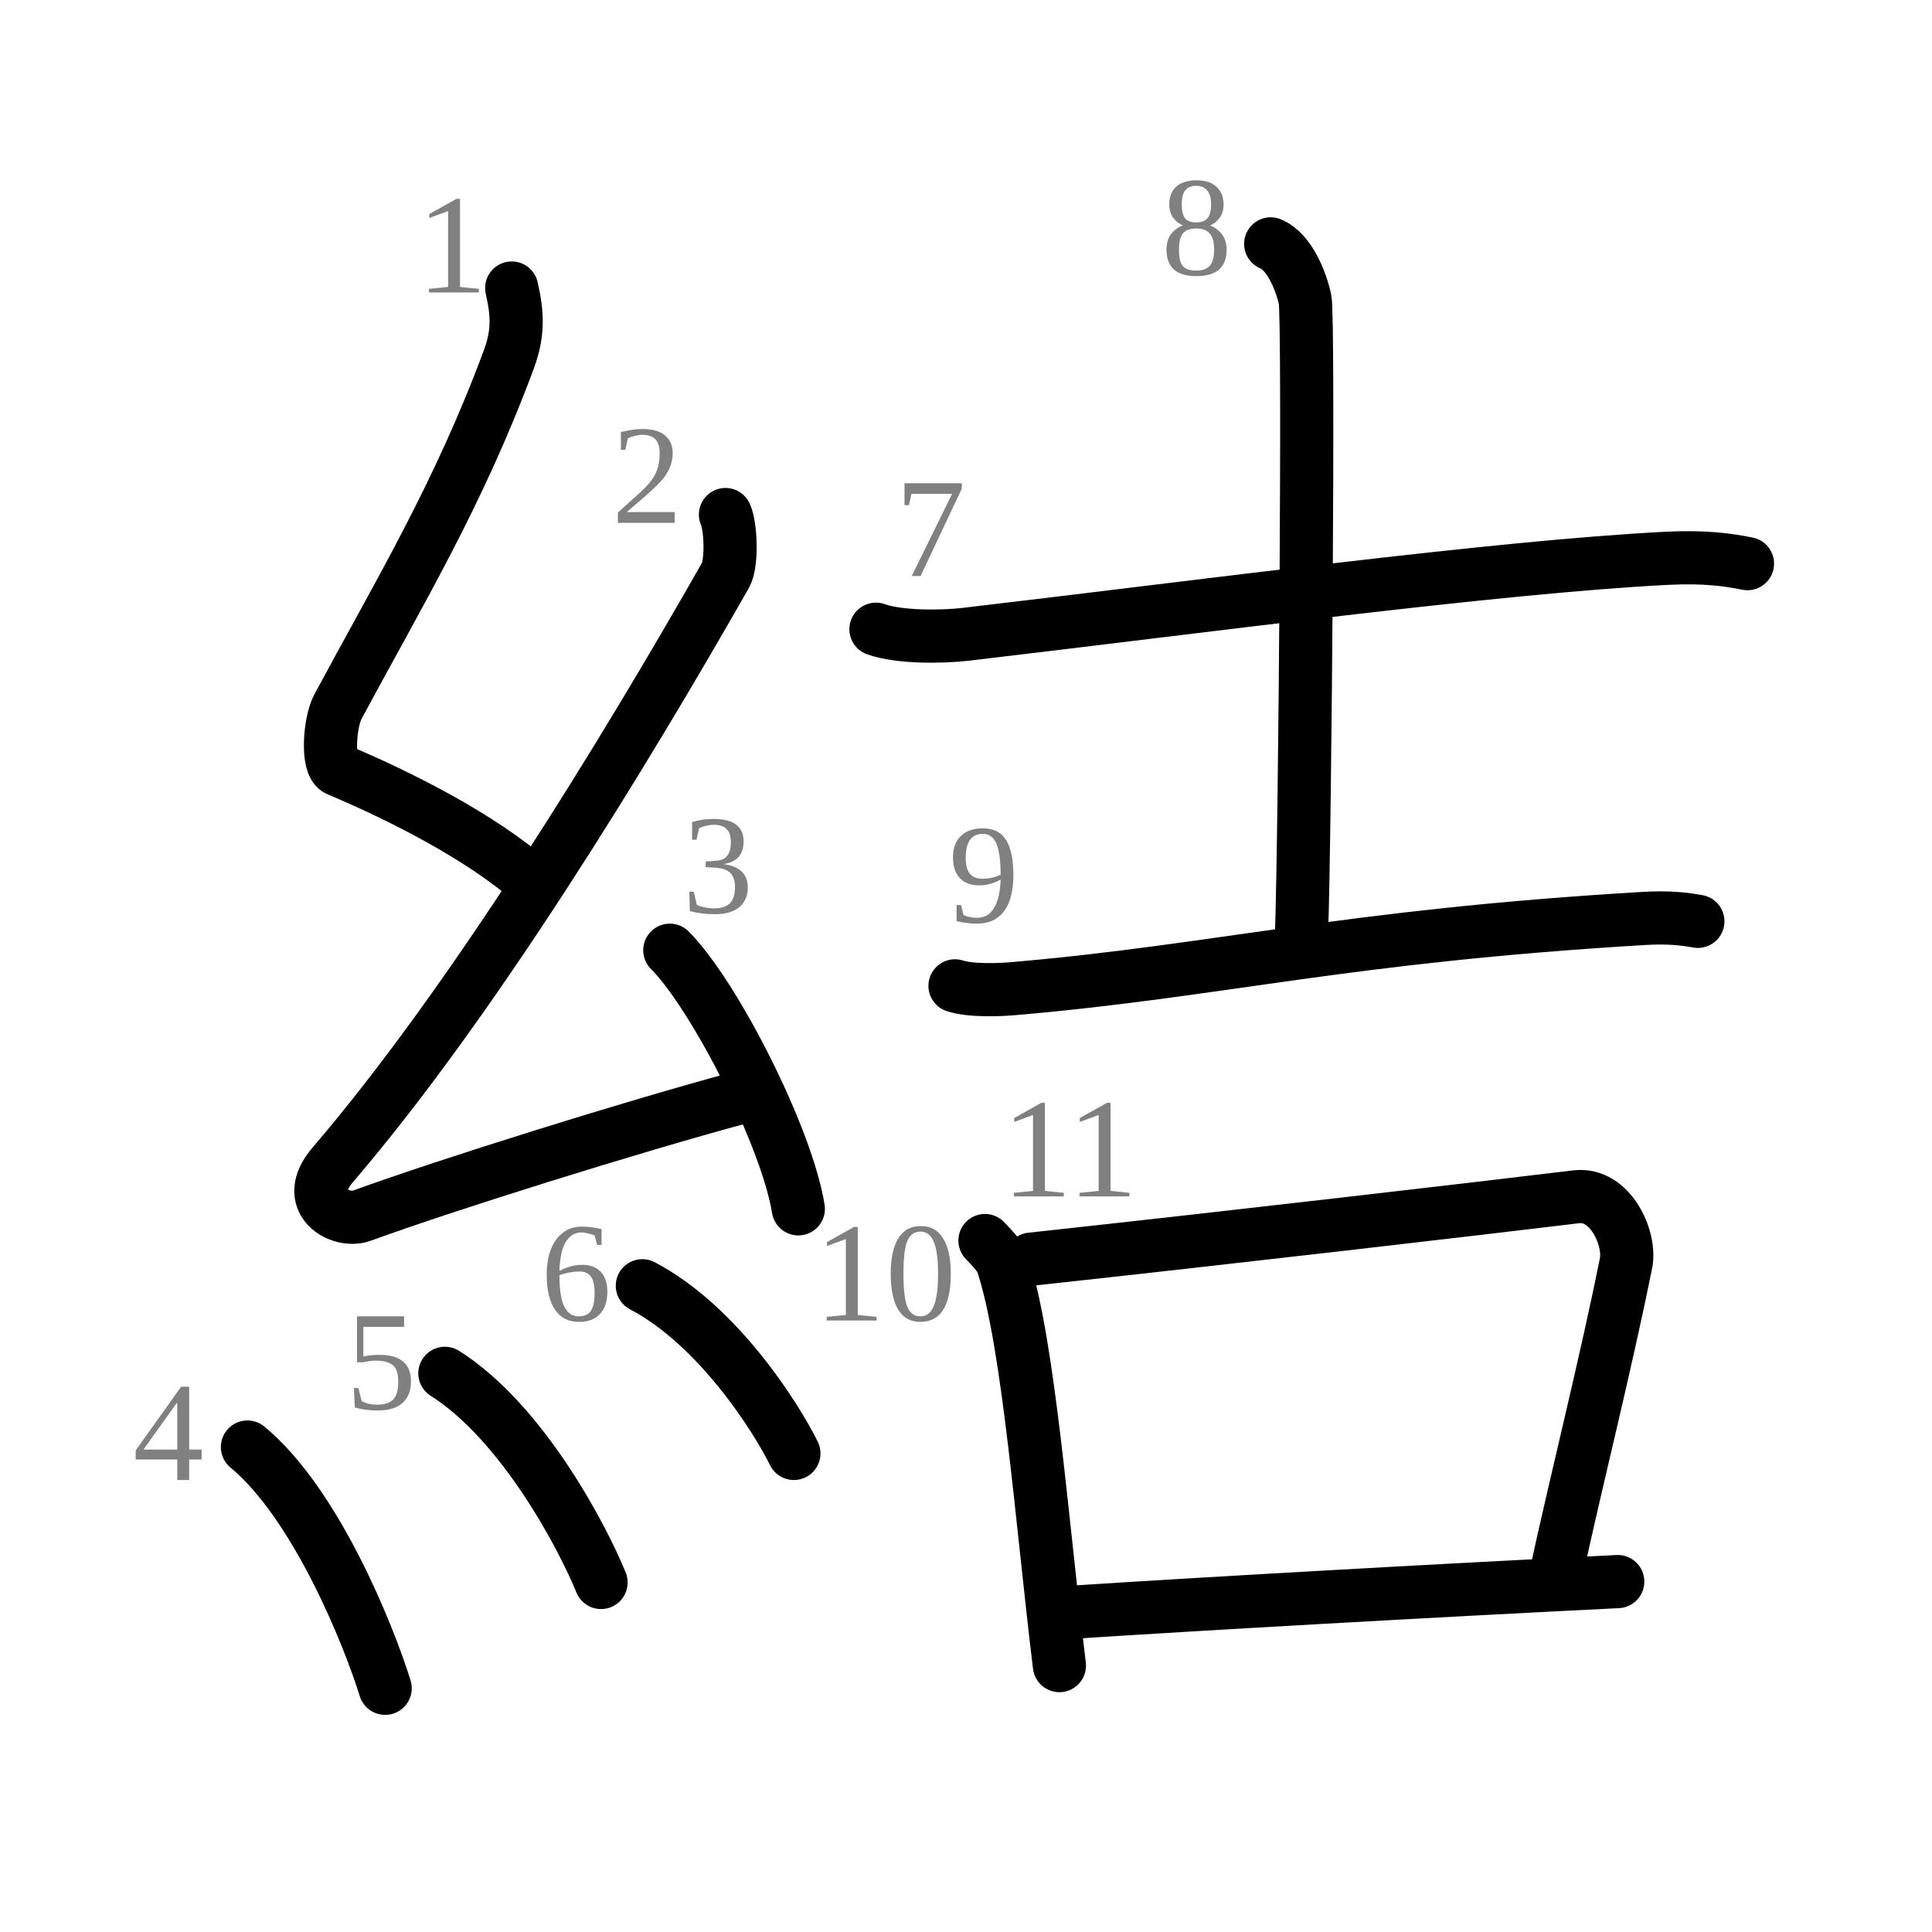
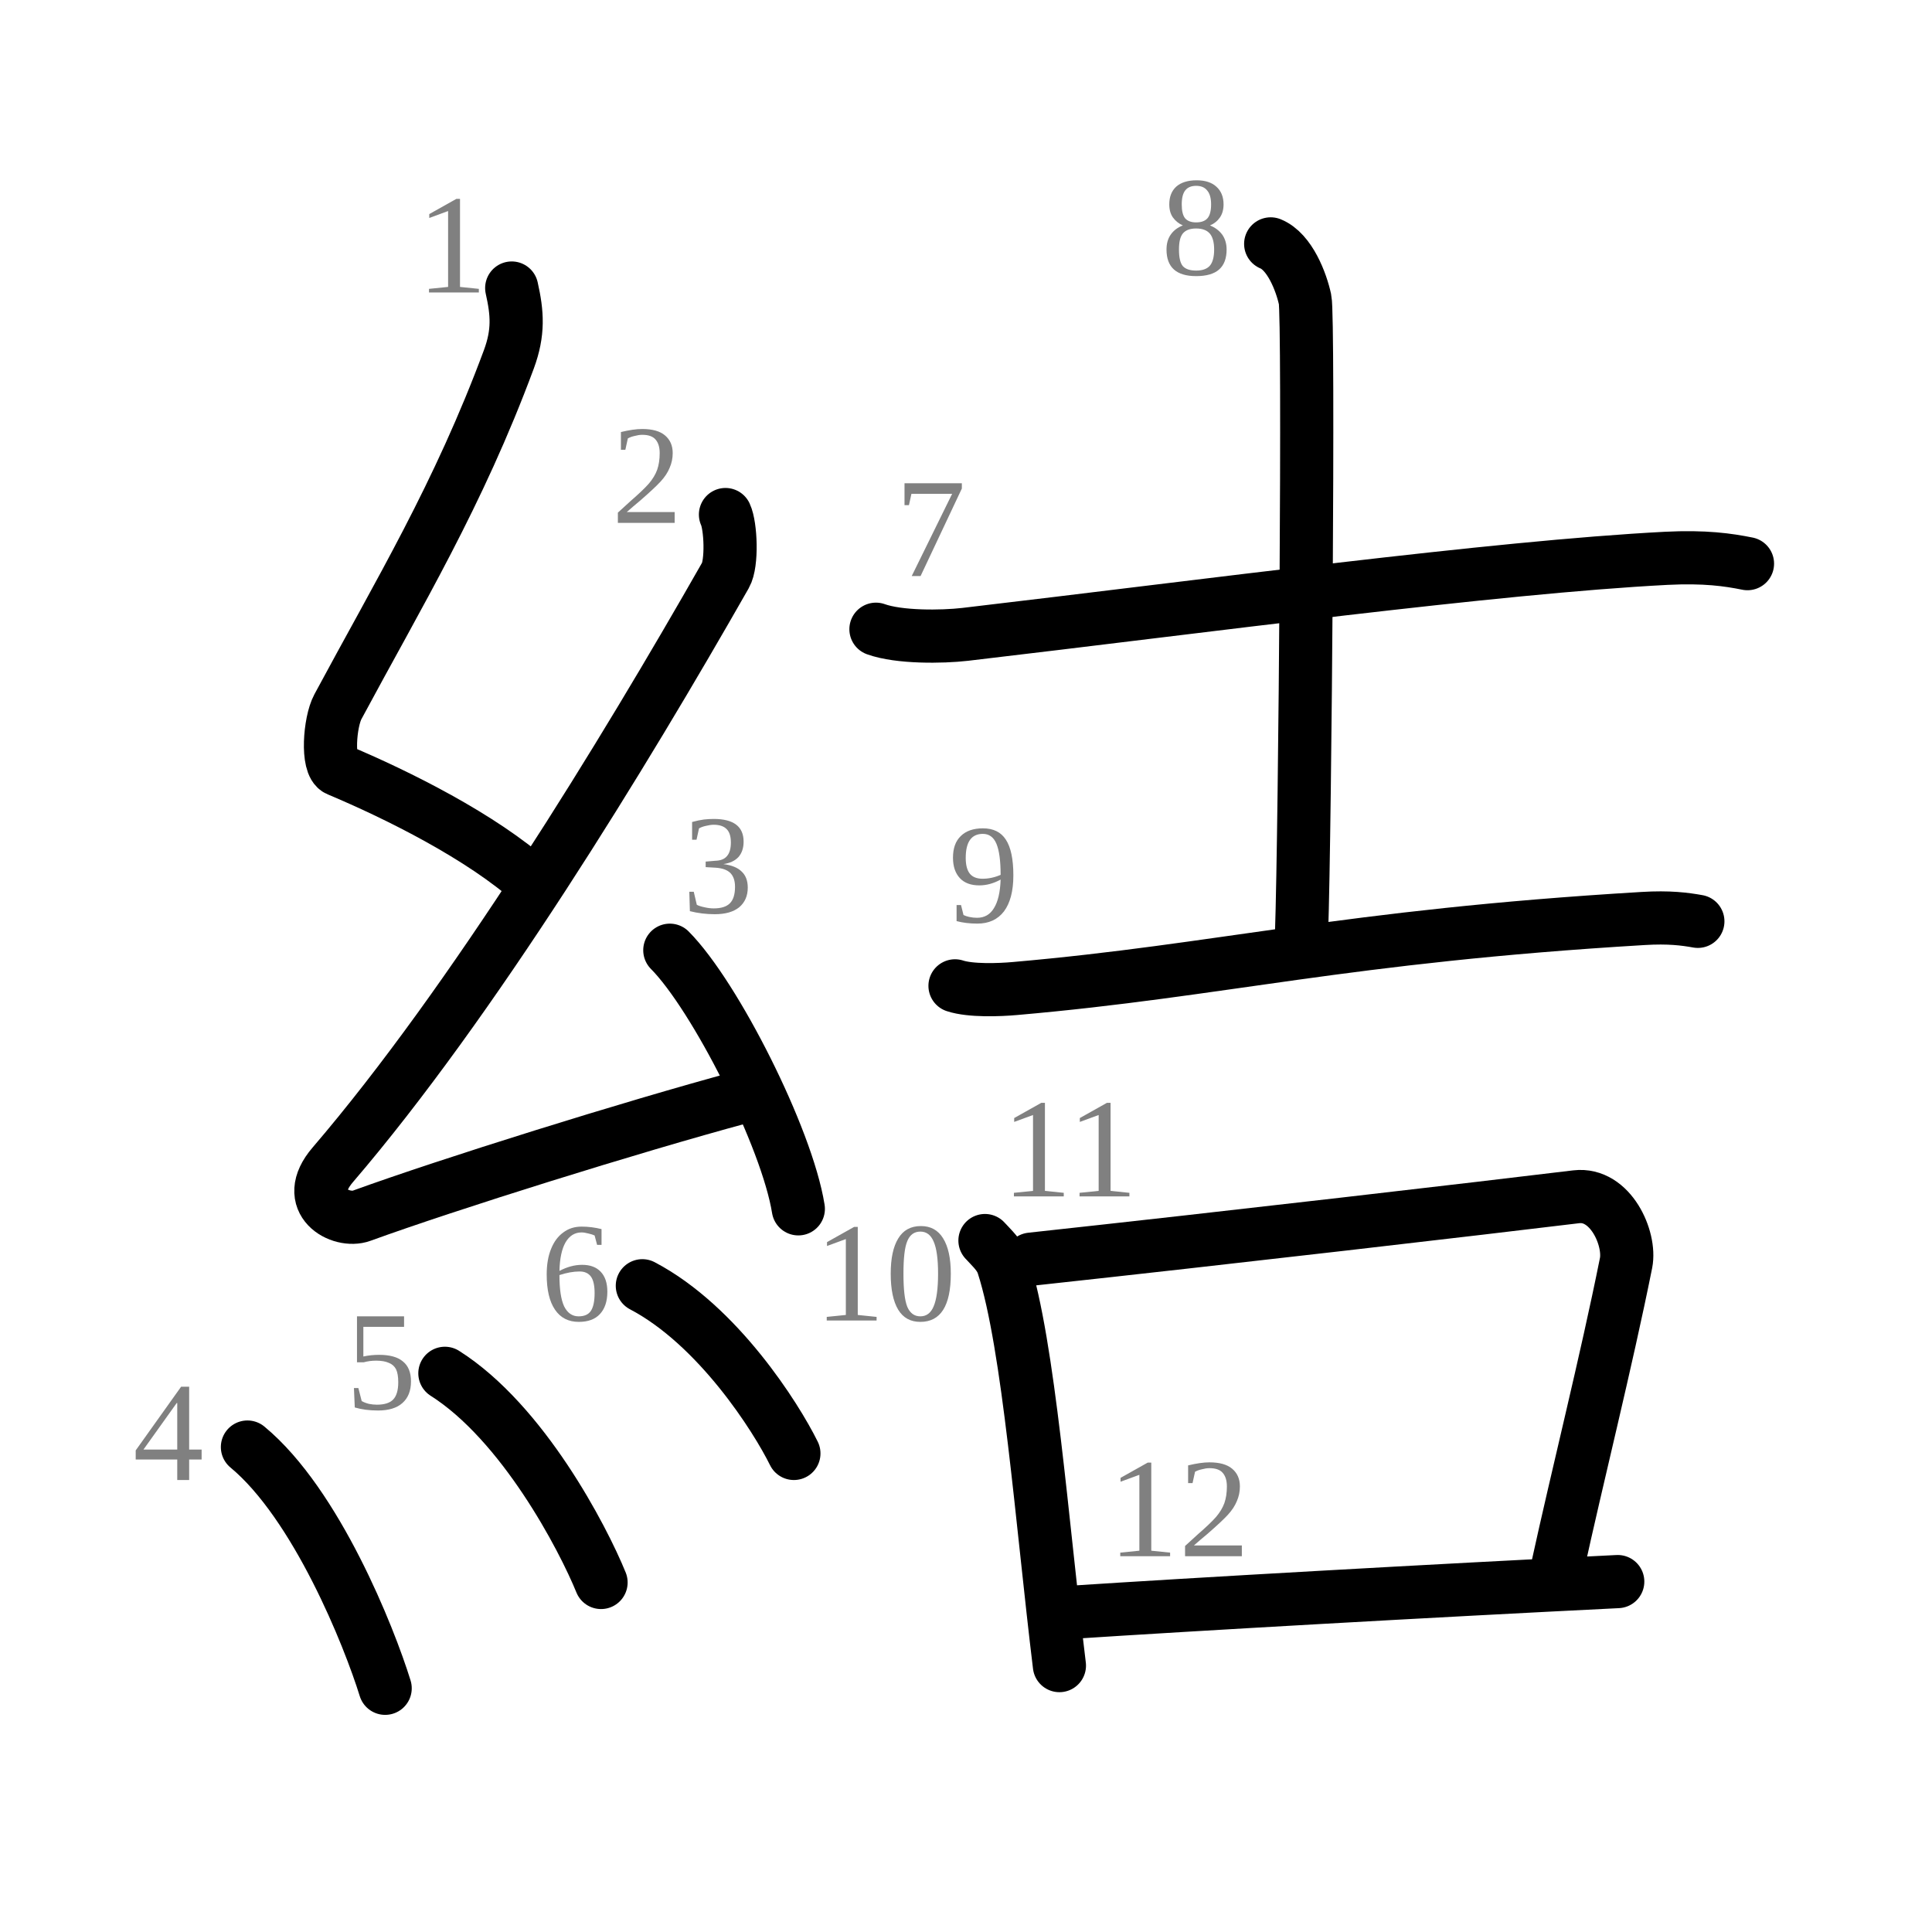
<svg xmlns="http://www.w3.org/2000/svg" xmlns:ns1="http://kanjivg.tagaini.net" width="109" height="109" viewBox="0 0 109 109">
  <g id="kvg:StrokePaths_07d50-Kaisho" style="fill:none;stroke:#000000;stroke-width:3;stroke-linecap:round;stroke-linejoin:round;">
    <g id="kvg:07d50-Kaisho" ns1:element="結">
      <g id="kvg:07d50-Kaisho-g1" ns1:element="糸" ns1:variant="true" ns1:position="left" ns1:radical="general">
        <path id="kvg:07d50-Kaisho-s1" ns1:type="㇜" d="M28.87,16.25c0.32,1.42,0.4,2.5-0.16,4.02c-2.84,7.66-6.21,13.2-9.65,19.61c-0.46,0.86-0.64,3.28,0,3.55c3.38,1.42,8.12,3.78,11.02,6.38" />
        <path id="kvg:07d50-Kaisho-s2" ns1:type="㇜" d="M40.93,29.03c0.3,0.64,0.39,2.75,0,3.43C35.2,42.52,26.65,56.53,18.78,65.71c-1.81,2.1,0.45,3.31,1.62,2.88c4.93-1.79,15.15-4.99,21.48-6.7" />
        <path id="kvg:07d50-Kaisho-s3" ns1:type="㇔" d="M37.79,53.61c2.56,2.58,6.61,10.59,7.25,14.59" />
        <path id="kvg:07d50-Kaisho-s4" ns1:type="㇔" d="M13.96,81.64c3.89,3.22,6.87,10.7,7.77,13.61" />
        <path id="kvg:07d50-Kaisho-s5" ns1:type="㇔" d="M25.1,77.48c4.4,2.79,7.78,9.27,8.81,11.8" />
        <path id="kvg:07d50-Kaisho-s6" ns1:type="㇔" d="M36.24,72.54c4.27,2.24,7.55,7.43,8.55,9.46" />
      </g>
      <g id="kvg:07d50-Kaisho-g2" ns1:element="吉" ns1:position="right">
        <g id="kvg:07d50-Kaisho-g3" ns1:element="士" ns1:position="top">
          <path id="kvg:07d50-Kaisho-s7" ns1:type="㇐" d="M49.42,35.5c1.31,0.47,3.72,0.44,5.03,0.29C68.09,34.19,84.33,32,94,31.5c2.19-0.11,3.5,0.08,4.59,0.3" />
          <path id="kvg:07d50-Kaisho-s8" ns1:type="㇑a" d="M71.69,13.76c1.08,0.44,1.73,2.16,1.94,3.14c0.22,0.99,0.01,29.56-0.2,35.8" />
          <path id="kvg:07d50-Kaisho-s9" ns1:type="㇐" d="M53.88,55.62c0.88,0.29,2.5,0.23,3.39,0.15c11.68-1.02,18.51-2.94,35.43-3.95c1.47-0.09,2.36,0.03,3.09,0.16" />
        </g>
        <g id="kvg:07d50-Kaisho-g4" ns1:element="口" ns1:position="bottom">
          <path id="kvg:07d50-Kaisho-s10" ns1:type="㇑" d="M55.57,69.99c0.42,0.46,0.85,0.83,1.03,1.41c1.45,4.51,2.18,14.46,3.17,22.57" />
          <path id="kvg:07d50-Kaisho-s11" ns1:type="㇕b" d="M58.17,71.04c11.16-1.21,25.49-2.88,30.76-3.52c1.93-0.23,3.08,2.35,2.81,3.73c-1.14,5.68-2.74,12-3.89,17.27" />
          <path id="kvg:07d50-Kaisho-s12" ns1:type="㇐b" d="M60.18,90.98c7.32-0.48,20.57-1.23,31.09-1.75" />
        </g>
      </g>
    </g>
  </g>
  <g id="kvg:StrokeNumbers_07d50-Kaisho" style="font-size:8;fill:#808080">
    <text transform="matrix(1 0 0 1 23.50 16.50)">1</text>
    <text transform="matrix(1 0 0 1 34.50 29.50)">2</text>
    <text transform="matrix(1 0 0 1 38.50 51.50)">3</text>
    <text transform="matrix(1 0 0 1 7.50 83.50)">4</text>
    <text transform="matrix(1 0 0 1 19.50 79.50)">5</text>
    <text transform="matrix(1 0 0 1 30.50 74.50)">6</text>
    <text transform="matrix(1 0 0 1 50.50 32.50)">7</text>
    <text transform="matrix(1 0 0 1 65.50 15.50)">8</text>
    <text transform="matrix(1 0 0 1 53.50 52.03)">9</text>
    <text transform="matrix(1 0 0 1 45.94 74.50)">10</text>
    <text transform="matrix(1 0 0 1 56.50 67.50)">11</text>
+     <text transform="matrix(1 0 0 1 62.50 87.80)">12</text>
  </g>
</svg>
